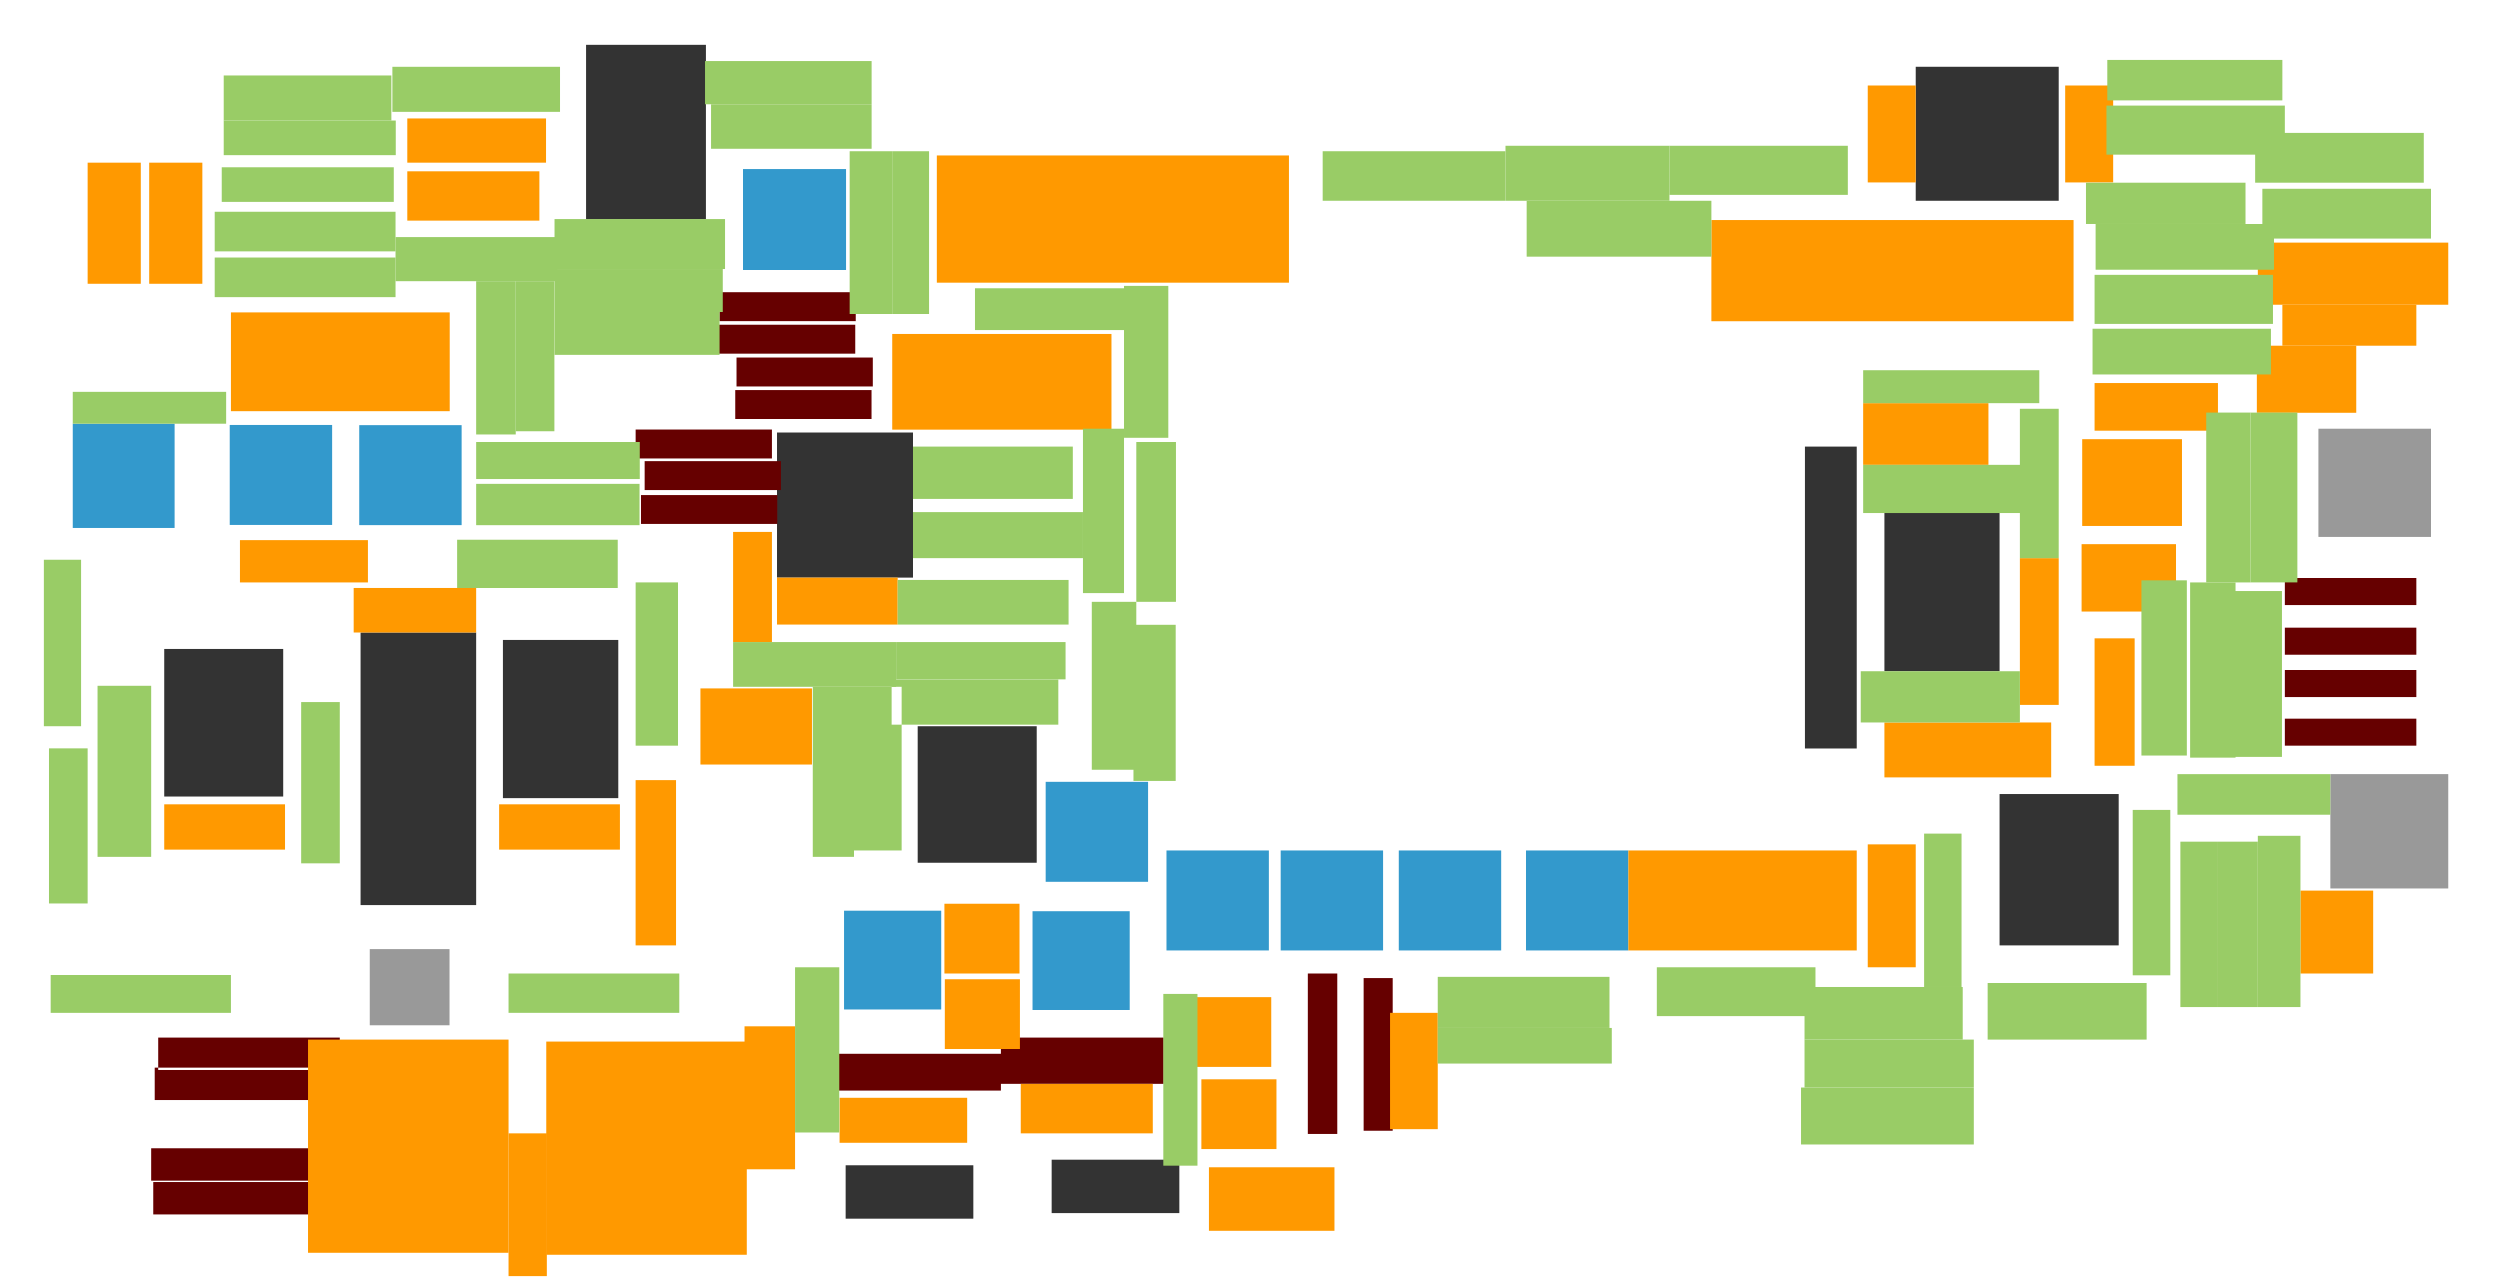
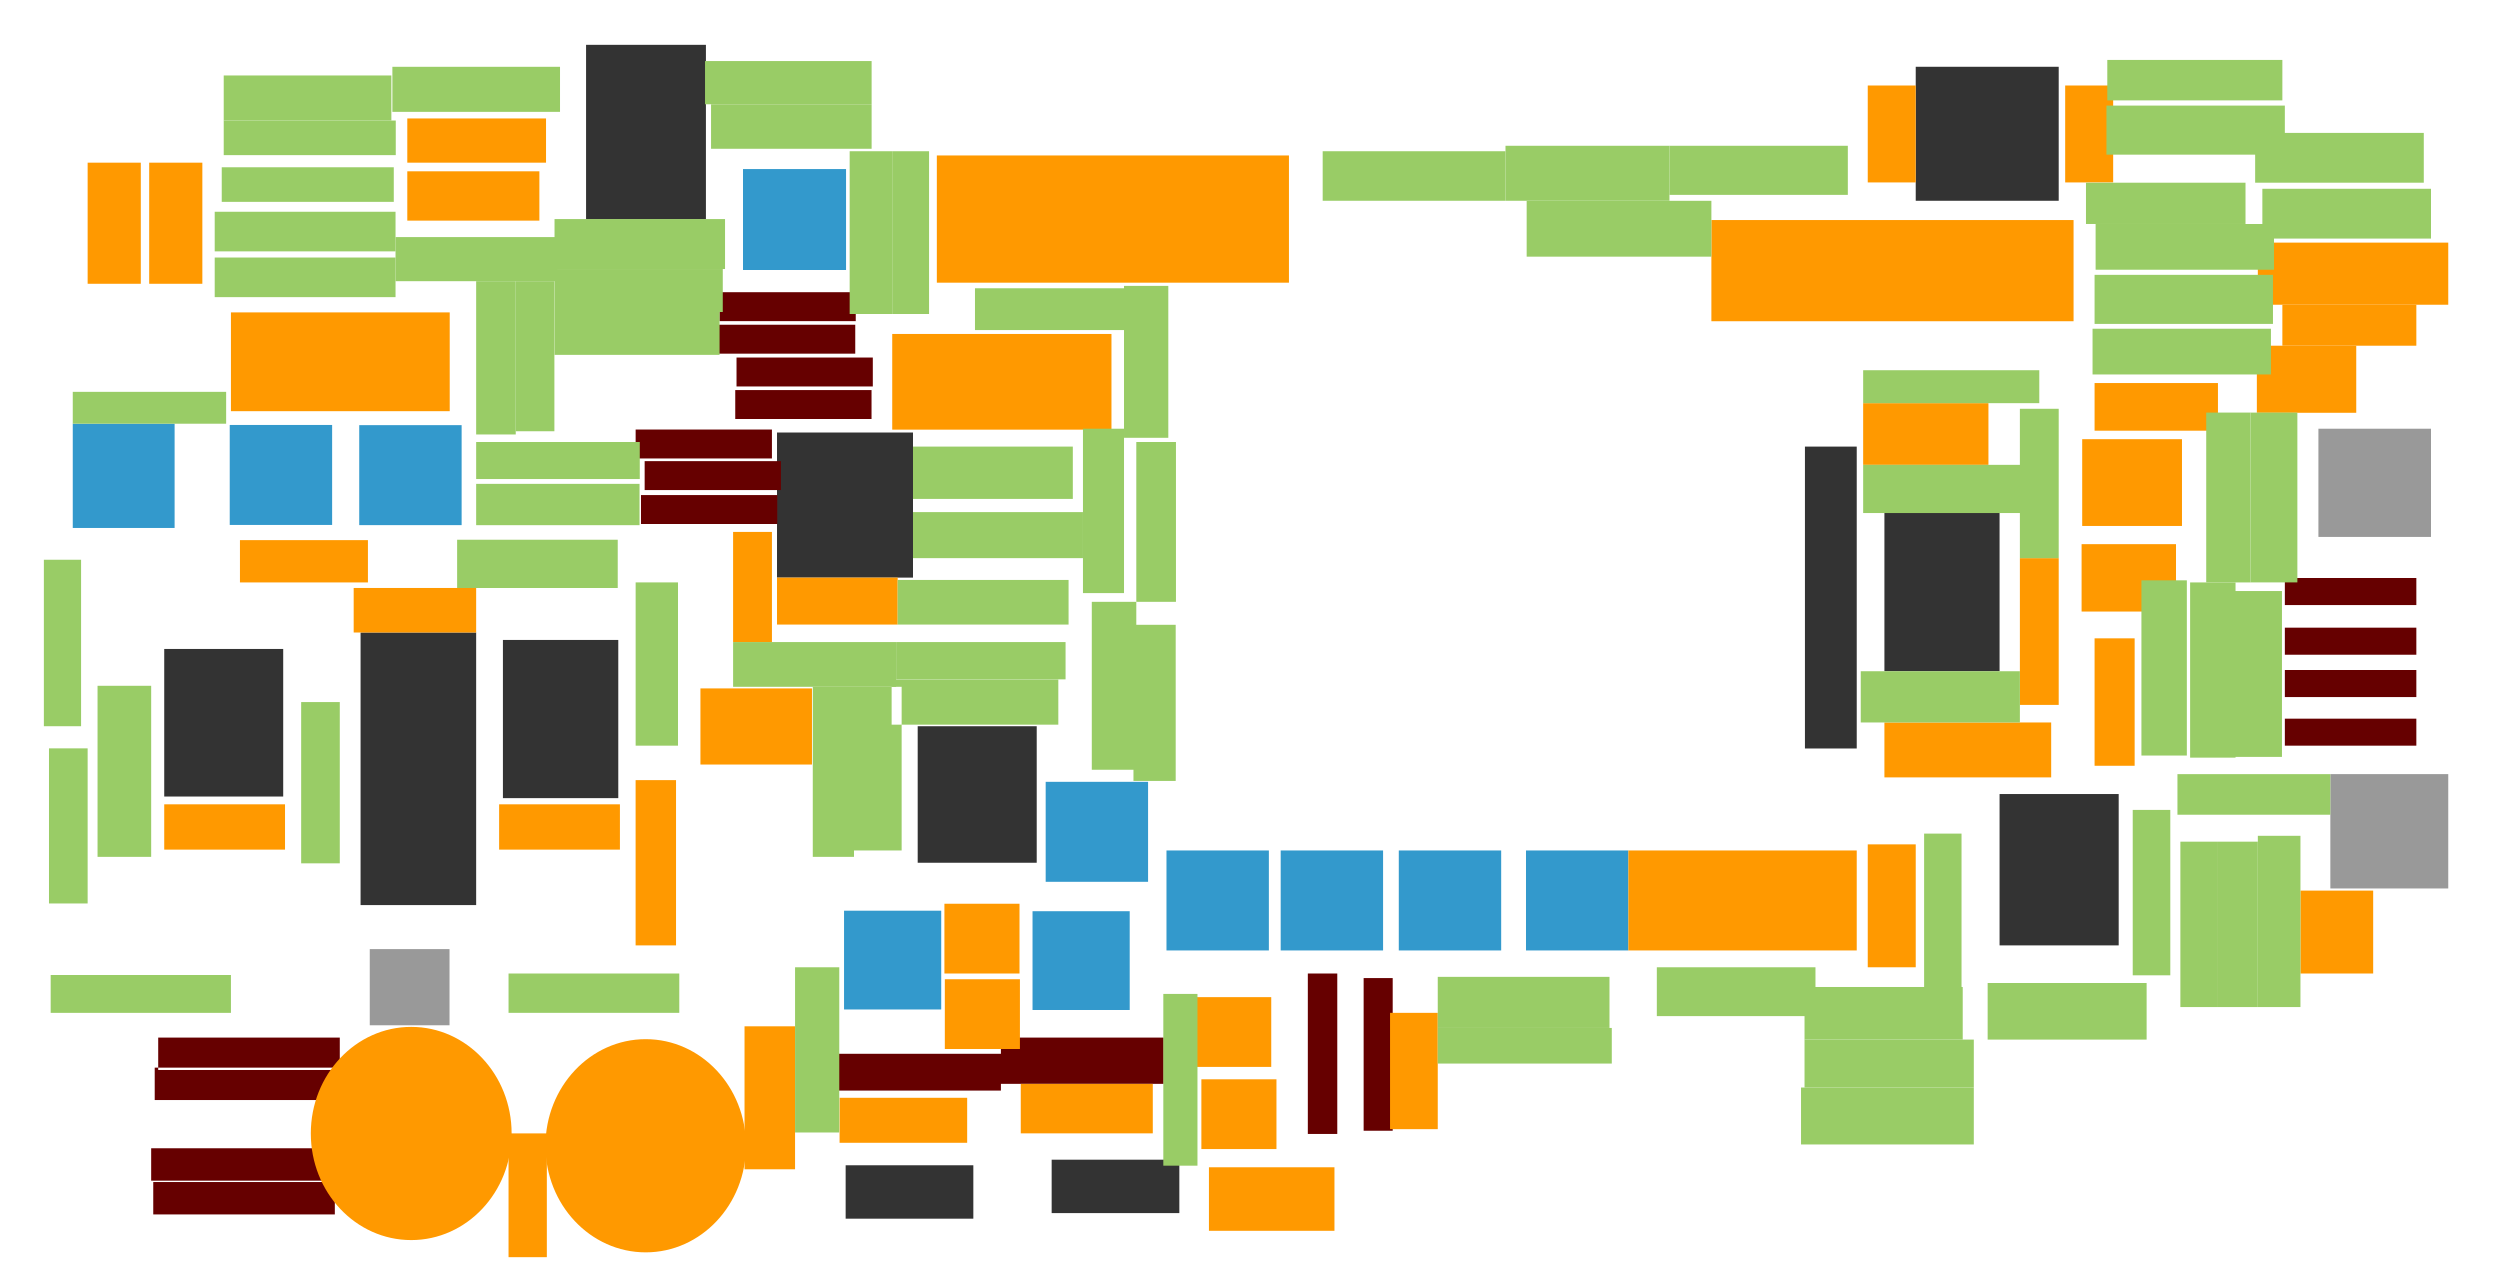
<svg xmlns="http://www.w3.org/2000/svg" version="1.1" id="Parts" x="0px" y="0px" width="3113px" height="1599px" viewBox="0 0 3113 1599" enable-background="new 0 0 3113 1599" xml:space="preserve">
  <g id="Transistors">
    <rect id="NTE128" x="2886.89" y="533.84" fill="#999999" width="140.19" height="134.74" />
    <rect id="NTE129" x="2901.75" y="963.92" fill="#999999" width="146.82" height="142.4" />
-     <rect id="BC550C" x="460.43" y="1181.82" fill="#999999" width="99.32" height="94.857" />
+     <rect id="BC550C" x="460.43" y="1181.82" fill="#999999" width="99.32" height="94.855" />
  </g>
  <g id="ICs">
-     <rect id="NE5534" x="2346.47" y="637.68" fill="#333333" width="143.39" height="198.143" />
+     <rect id="NE5534" x="2346.47" y="637.68" fill="#333333" width="143.39" height="198.145" />
    <rect id="NTE929" x="448.98" y="787.6" fill="#333333" width="143.93" height="339.41" />
    <path id="LM301" fill="#333333" d="M352.65,991.84H204.5V808.08h148.15V991.84z M769.89,796.86H626.24V993.84H769.89V796.86z    M2563.5,83.15h-178.03V250h178.03V83.15z" />
    <rect id="TL071" x="1142.71" y="904.3" fill="#333333" width="148.21" height="170" />
    <rect id="LM337" x="1309.52" y="1444.05" fill="#333333" width="159" height="66.5" />
    <rect id="LM317" x="1053" y="1451" fill="#333333" width="159" height="66.5" />
    <rect id="_4558" x="967.54" y="538.57" fill="#333333" width="169.33" height="180.68" />
    <path id="TL082" fill="#333333" d="M2489.86,988.73h148.33v188.47h-148.33V988.73z M879.01,55.82H729.77V273h149.24V55.82z" />
-     <rect id="THAT_2180_VCA" x="2247.51" y="556.1" fill="#333333" width="64.49" height="375.92" />
+     <rect id="_THAT_2180_VCA" x="2247.51" y="556.1" fill="#333333" width="64.49" height="375.92" />
  </g>
  <g id="Diodes">
-     <path id="_1N4148" fill="#660000" d="M2845.09,719.75h163.74v33.65h-163.74V719.75z M2845.09,815.24h163.74v-33.65h-163.74V815.24z    M2845.09,867.97h163.74V834.32h-163.74V867.97z M2845.09,928.54h163.74v-33.65h-163.74V928.54z M961.21,534.84H791.5v36.01h169.71   V534.84z M972.44,574.21H802.72v36.01h169.71v-36.01H972.44z M967.88,616.43H798.16v36.013h169.71L967.88,616.43L967.88,616.43z    M1085.24,485.73H915.53v36.01h169.71V485.73z M1086.83,445.22H917.12v36.013h169.71V445.22z M1064.96,404.37H895.25v36.01h169.71   V404.37z M1065.59,363.85H895.87v36.01h169.71L1065.59,363.85L1065.59,363.85z" />
+     <path id="_1N4148" fill="#660000" d="M2845.09,719.75h163.74v33.65h-163.74V719.75z M2845.09,815.24h163.74v-33.65h-163.74V815.24z    M2845.09,867.97h163.74V834.32h-163.74V867.97z M2845.09,928.54h163.74v-33.65h-163.74V928.54z M961.21,534.84H791.5v36.01h169.71   V534.84z M972.44,574.21H802.72v36.01h169.71v-36.01H972.44z M967.88,616.43H798.16v36.015h169.71L967.88,616.43L967.88,616.43z    M1085.24,485.73H915.53v36.01h169.71V485.73z M1086.83,445.22H917.12v36.015h169.71V445.22z M1064.96,404.37H895.25v36.01h169.71   V404.37z M1065.59,363.85H895.87v36.01h169.71L1065.59,363.85L1065.59,363.85z" />
    <path id="_1N4007" fill="#660000" d="M423.1,1332.35H197V1292h226.1V1332.35z M418.75,1329.42h-226.1v40.35h226.1V1329.42z    M414.34,1429.82h-226.1v40.35h226.1V1429.82z M416.93,1471.86h-226.1v40.35h226.1V1471.86z M1449,1292h-202.66v57.6H1449V1292z    M1246.34,1312.18H1034V1358h212.34V1312.18z M1665.18,1212.21h-36.67V1412h36.67V1212.21z M1734.189,1217.9H1698V1408h36.189   V1217.9z" />
  </g>
  <g id="Trimmers">
    <path id="_5K_Trimmer" fill="#3399CC" d="M1172,1257h-121v-123h121V1257z M1406.71,1134.64h-121v123h121V1134.64z" />
    <path id="_50K_Trimmer" fill="#3399CC" d="M1580,1183.5h-127.5V1059H1580V1183.5z M1722.21,1059h-127.5v124.5h127.5V1059z    M1869.27,1059h-127.5v124.5h127.5V1059z M2027.67,1059h-127.5v124.5h127.5V1059z M1429.58,973.53h-127.5v124.5h127.5V973.53z    M574.82,529.39h-127.5v124.5h127.5V529.39z M413.56,529.16h-127.5v124.5h127.5V529.16z M1053.5,210.51H925.19V336.2h128.31V210.51   z" />
    <rect id="_500K_Trimmer" x="90.61" y="527.61" fill="#3399CC" width="126.81" height="129.81" />
  </g>
  <g id="Capacitors">
    <g id="Tantalum">
-       <rect id="_22uf" x="872.18" y="857.21" fill="#FF9900" width="138.893" height="94.79" />
+       <rect id="_22uf" x="872.18" y="857.21" fill="#FF9900" width="138.895" height="94.79" />
    </g>
    <g id="Film">
      <rect id="_0.47uF" x="2027.67" y="1059" fill="#FF9900" width="284.33" height="124.5" />
      <rect id="_1.8uF" x="1166.55" y="193.58" fill="#FF9900" width="438.45" height="158.42" />
      <rect id="_0.33uF" x="287.57" y="389" fill="#FF9900" width="272.42" height="123" />
-       <path id="_100nF" fill="#FF9900" d="M1661.67,1532.6h-156.3v-79.107h156.3V1532.6z M680.92,1411.25h-47.68v177.76h47.68V1411.25z     M990,1277.96h-62.91v178.021H990V1277.96z M1204.311,1366.97h-158.868V1423h158.868V1366.97z M1435.46,1349.66h-164.4v61.59    h164.4V1349.66z M1730.89,1406.02h59.4V1261.2h-59.4V1406.02z" />
+       <path id="_100nF" fill="#FF9900" d="M1661.67,1532.6h-156.3v-79.105h156.3V1532.6z M680.92,1411.307h-47.68v154.124h47.68    V1411.307z M990,1277.96h-62.91v178.021H990V1277.96z M1204.311,1366.97h-158.866V1423h158.866V1366.97z M1435.46,1349.66h-164.4    v61.59h164.4V1349.66z M1730.89,1406.02h59.4V1261.2h-59.4V1406.02z" />
      <rect id="_0.01uF" x="1111" y="415.85" fill="#FF9900" width="273" height="119.15" />
      <path id="_1nF" fill="#FF9900" d="M791.46,971.41h50.34v205.79h-50.34V971.41z M175.33,202.56h-66.2v150.8h66.2V202.56z     M251.97,202.56h-66.2v150.8h66.2V202.56z M2761.79,476.97h-153.62v59.33h153.62V476.97z M2608.17,953.54h49.89V794.86h-49.89    V953.54z M679.92,147.5H507.16v55.06h172.76V147.5z M671.64,213.31H507.16v61.42H671.64V213.31z" />
    </g>
    <g id="Electrolytic">
      <rect id="_1uF_50v" x="2592.75" y="546.87" fill="#FF9900" width="124.24" height="108.05" />
      <rect id="_4.7uF_25v" x="2131.02" y="274" fill="#FF9900" width="450.98" height="126" />
-       <path id="_10uF_25v" fill="#FF9900" d="M1589.45,1430.811h-93.5v-86.868h93.5V1430.811z M1582.95,1241.64h-93.5v86.87h93.5    V1241.64z M1270,1219.35h-93.5v86.87h93.5V1219.35z M1269.49,1125.34h-93.5v86.87h93.5V1125.34z" />
+       <path id="_10uF_25v" fill="#FF9900" d="M1589.45,1430.811h-93.5v-86.866h93.5V1430.811z M1582.95,1241.64h-93.5v86.87h93.5    V1241.64z M1270,1219.35h-93.5v86.87h93.5V1219.35z M1269.49,1125.34h-93.5v86.87h93.5V1125.34z" />
      <path id="_22uF_16v" fill="#FF9900" d="M2955.08,1212.21h-90.561V1108.98h90.561V1212.21z M2709.561,677.59H2592v83.91h117.561    V677.59z M2810.23,514H2934v-83.52h-123.77V514z" />
-       <path id="_1000uF_50v" fill="#FF9900" d="M633.24,1559.97H383.55V1294.5h249.69V1559.97z M929.9,1296.97H680.21v265.47H929.9    V1296.97z" />
+       <path id="_1000uF_50v" fill="#FF9900" d="M928.9,1426.705c0-73.309-55.896-132.735-124.846-132.735    c-68.949,0-124.845,59.429-124.845,132.735s55.896,132.734,124.845,132.734C873.005,1559.439,928.9,1500.012,928.9,1426.705z     M637.07,1411.411c0-73.308-55.974-132.734-125.021-132.734c-69.046,0-125.02,59.429-125.02,132.734    c0,73.308,55.973,132.735,125.02,132.735S637.07,1484.719,637.07,1411.411z" />
    </g>
    <g id="Ceramic">
      <path id="_150pf" fill="#FF9900" d="M3008.83,430.48H2842V379.46h166.83V430.48z M592.91,732.14H440.4v55.46h152.51V732.14z" />
      <path id="_100pf" fill="#FF9900" d="M961.21,799.5h-48.35V662.35h48.35V799.5z M1117.78,719.25H967.54v58.46h150.24V719.25z     M2476,578.83h-156V502.02h156V578.83z M2811.45,379.46h237.12v-77.35h-237.121L2811.45,379.46L2811.45,379.46z M2554.13,899.62    h-207.66V968h207.66V899.62z" />
      <rect id="_27pf" x="2515.16" y="695" fill="#FF9900" width="48.34" height="182.75" />
      <rect id="_22pf" x="2325.72" y="1051.4" fill="#FF9900" width="59.75" height="153.05" />
      <rect id="_15pf" x="621.51" y="1001.54" fill="#FF9900" width="150.41" height="56.42" />
      <path id="_10pF" fill="#FF9900" d="M458.14,725.24H298.79v-52.67h159.35V725.24z M2631.311,106.47h-59.75v120.69h59.75V106.47z     M2385.47,106.47h-59.75v120.69h59.75V106.47z" />
      <rect id="_5pf" x="204.5" y="1001.54" fill="#FF9900" width="150.41" height="56.42" />
    </g>
  </g>
  <g id="Resistors">
    <path id="_4K7" fill="#99CC66" d="M109.13,1125H61V931.86h48.13V1125z M1115.84,799.5H912.86v55.71h202.979L1115.84,799.5   L1115.84,799.5z M2761.79,1048.05H2715V1254h46.79V1048.05z M2702.46,1008.5h-46.79v205.95h46.79V1008.5z M1085.34,129.83H885.4   v55.43h199.938L1085.34,129.83L1085.34,129.83z" />
    <path id="_120R" fill="#99CC66" d="M1491.09,1451.5h-42.53v-213.87h42.53V1451.5z M1045.061,1204.45H990v205.729h55.061V1204.45z" />
    <path id="_1K5" fill="#99CC66" d="M1063.4,1066.96h-51.33V855.21h51.33V1066.96z M1399.62,533.84h-51.11v204.68h51.11V533.84z    M796.36,602.5H592.91v51.45h203.45V602.5z" />
-     <path id="_100K" fill="#99CC66" d="M1063.4,855.21h59.33V1059h-59.33V855.21z M1317.82,846.03H1110.26v56.3h207.563L1317.82,846.03   L1317.82,846.03z M1463.98,778.04h-52.593v194.38h52.593V778.04z M423.11,874.18H375V1075h48.11V874.18z M769.21,672.04H569.2v60.1   h200.01V672.04z M2672.98,1224H2475.02v70.5h197.961V1224L2672.98,1224z M2860.68,513.74h-58.42v211.5h58.42V513.74z    M1420.189,358.94H1214.04v52.08h206.149V358.94L1420.189,358.94z" />
+     <path id="_100K" fill="#99CC66" d="M1063.4,855.21h59.33V1059h-59.33V855.21z M1317.82,846.03H1110.26v56.3h207.563L1317.82,846.03   L1317.82,846.03z M1463.98,778.04h-52.595v194.38h52.595V778.04z M423.11,874.18H375V1075h48.11V874.18z M769.21,672.04H569.2v60.1   h200.01V672.04z M2672.98,1224H2475.02v70.5h197.961V1224L2672.98,1224z M2860.68,513.74h-58.42v211.5h58.42V513.74z    M1420.189,358.94H1214.04v52.08h206.149V358.94L1420.189,358.94z" />
    <rect id="_3K3_or_10K" x="1359.5" y="749.4" fill="#99CC66" width="55.42" height="209.1" />
    <path id="_22K1" fill="#99CC66" d="M2608.17,342.24h222.13v61.1h-222.13V342.24z M2622.96,192.58h222.13v-61.1h-222.13V192.58z" />
    <path id="_22R" fill="#99CC66" d="M2727.13,943.42h56.56V725.24h-56.56V943.42z M2666.5,722.62h56.561V940.8H2666.5V722.62z    M2624,74.63h218V125h-218V74.63z" />
    <rect id="_51R" x="2317" y="835.82" fill="#99CC66" width="198.16" height="63.8" />
    <rect id="_133K" x="1136.87" y="637.68" fill="#99CC66" width="211.64" height="57.32" />
    <rect id="_523K" x="1647" y="188.31" fill="#99CC66" width="227.64" height="61.69" />
    <path id="_2K2" fill="#99CC66" d="M2605.64,409.31h222.13v57h-222.129L2605.64,409.31L2605.64,409.31z M2609.46,335.9h222.13v-57   h-222.13V335.9z M487.34,93.97H278.58v56.12h208.75L487.34,93.97L487.34,93.97z M697.33,83.15H488.58v56.12h208.75V83.15   L697.33,83.15z M2901.75,1014.54h-190.4v-50.62h190.4V1014.54z M2811.45,1048.061h-49.66V1254h49.66V1048.061z" />
-     <path id="_20K" fill="#99CC66" d="M2442.51,1229H2395.9v-190.99h46.607L2442.51,1229L2442.51,1229z M2131.02,250H1901v69.61h230.02   V250z M492.81,150.09H278.58v43.11H492.81V150.09z M490.34,208.29v43.11H276.11v-43.11H490.34L490.34,208.29z M2457.79,1425.11   h-215.16v-70.91h215.16V1425.11z" />
+     <path id="_20K" fill="#99CC66" d="M2442.51,1229H2395.9v-190.99h46.605L2442.51,1229L2442.51,1229z M2131.02,250H1901v69.61h230.02   V250z M492.81,150.09H278.58v43.11H492.81V150.09z M490.34,208.29v43.11H276.11v-43.11H490.34L490.34,208.29z M2457.79,1425.11   h-215.16v-70.91h215.16V1425.11z" />
    <path id="_2K4" fill="#99CC66" d="M2796.11,278.9h-198.65v-51.4h198.65V278.9z M1111.72,188.31H1058V391h53.72V188.31z" />
-     <path id="_100R" fill="#99CC66" d="M2747.189,513.74h55.068v211.5h-55.068V513.74z M2078.8,181.52h-204.16V250h204.16V181.52z" />
-     <path id="_5K6_" fill="#99CC66" d="M2864.52,1254h-53.067v-213.25h53.067V1254z M2781.39,942.49h60.11V735.95h-60.11V942.49z" />
+     <path id="_100R" fill="#99CC66" d="M2747.189,513.74h55.066v211.5h-55.066V513.74z M2078.8,181.52h-204.16V250h204.16V181.52z" />
+     <path id="_5K6_" fill="#99CC66" d="M2864.52,1254h-53.065v-213.25h53.065V1254z M2781.39,942.49h60.11V735.95h-60.11V942.49z" />
    <rect id="_200K" x="2247" y="1294.5" fill="#99CC66" width="210.79" height="59.7" />
    <rect id="_90K9" x="2063.08" y="1204.45" fill="#99CC66" width="197.54" height="60.81" />
    <rect id="_5K1" x="2515.16" y="509.02" fill="#99CC66" width="48.34" height="185.98" />
    <path id="_909K" fill="#99CC66" d="M281.59,527.61H90.61V487.93h190.98V527.61z M900,335H690.5v53.5H900V335z" />
    <rect id="_7K5" x="1111.72" y="188.31" fill="#99CC66" width="45.15" height="202.69" />
    <path id="_10K" fill="#99CC66" d="M1454.78,545.15h-55.16V355.99h55.16V545.15z M2817.09,297.08h209.99v-62.01h-209.99V297.08z    M2808.11,165.49H3018.1v62.01H2808.11V165.49z M2078.8,181.52h222.12v61.14H2078.8V181.52z M877.91,76.02h207.43v53.81H877.91   V76.02z M267.36,320.68h225.16V370H267.36V320.68z M267.36,263.68h225.16V313H267.36V263.68z M1326.84,845.94h-211V799.5h211   V845.94z" />
    <path id="_1M5" fill="#99CC66" d="M592.91,350.13h49.3V541h-49.3V350.13z M2007,1280h-216.71v44.35H2007V1280z" />
    <path id="_1K" fill="#99CC66" d="M492.52,295.22H694.07v54.91H492.52V295.22z M690.5,441.88H896V388.5H690.5V441.88z M2247,1294.5   h196.98V1229H2247V1294.5z M2518.21,578.83H2320v60.01h198.21V578.83z M845.85,1212.21H633.24v48.99H845.85V1212.21z    M1335.88,556.1h-199.01v65.15h199.01V556.1z M1330.59,722.15h-212.81v55.56h212.81V722.15L1330.59,722.15z M2539.33,461H2320   v41.02h219.33V461z" />
    <rect id="_3K02" x="121.46" y="853.95" fill="#99CC66" width="66.78" height="213.01" />
    <rect id="_6K04" x="54.63" y="697" fill="#99CC66" width="46.33" height="207.29" />
    <rect id="_1M29" x="1790.29" y="1216.38" fill="#99CC66" width="213.85" height="63.62" />
    <rect id="_5K49" x="690.5" y="272.79" fill="#99CC66" width="212.32" height="62.21" />
    <rect id="_23K2" x="592.91" y="550.38" fill="#99CC66" width="203.75" height="46.12" />
    <rect id="_390K" x="642.21" y="350.13" fill="#99CC66" width="48.12" height="186.86" />
    <rect id="_270R" x="1414.92" y="550.38" fill="#99CC66" width="49.38" height="199.021" />
-     <path id="_22M_" fill="#99CC66" d="M287.56,1214.061H63.1v47.142h224.47L287.56,1214.061L287.56,1214.061z M844.25,928.54H791.5   v-203.3h52.75V928.54z" />
+     <path id="_22M_" fill="#99CC66" d="M287.56,1214.061H63.1v47.144h224.47L287.56,1214.061L287.56,1214.061z M844.25,928.54H791.5   v-203.3h52.75V928.54z" />
  </g>
</svg>
